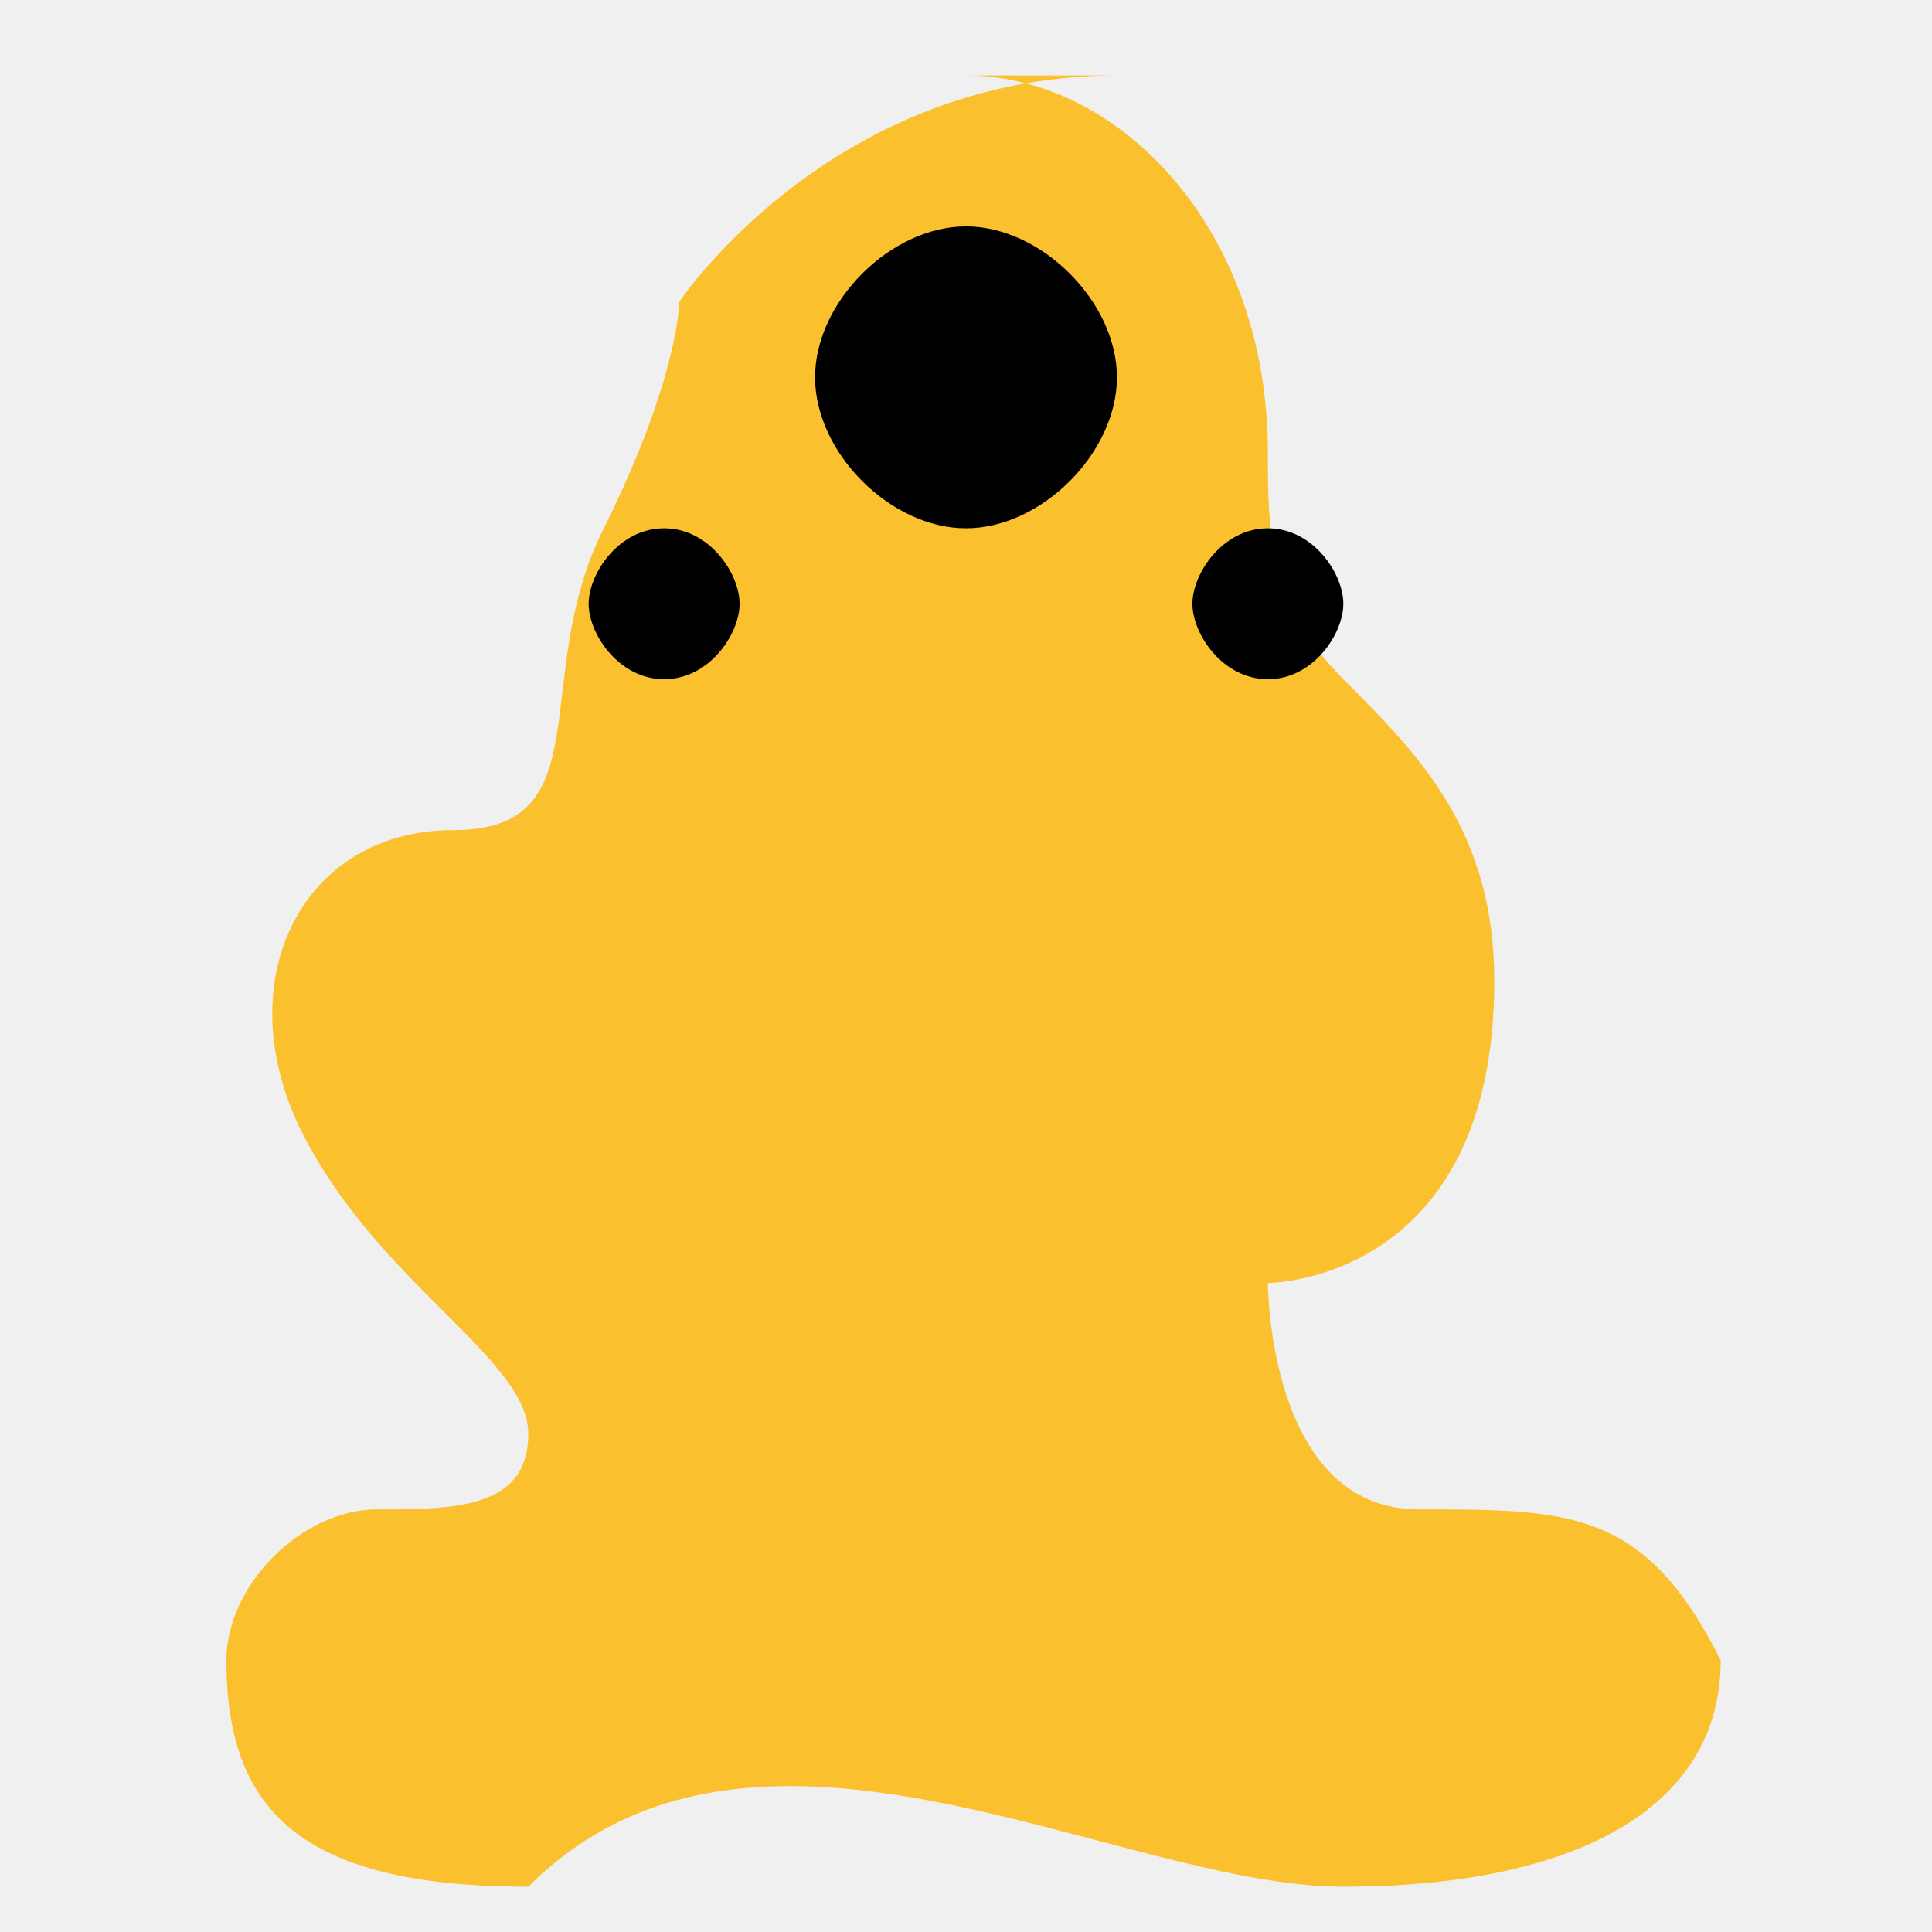
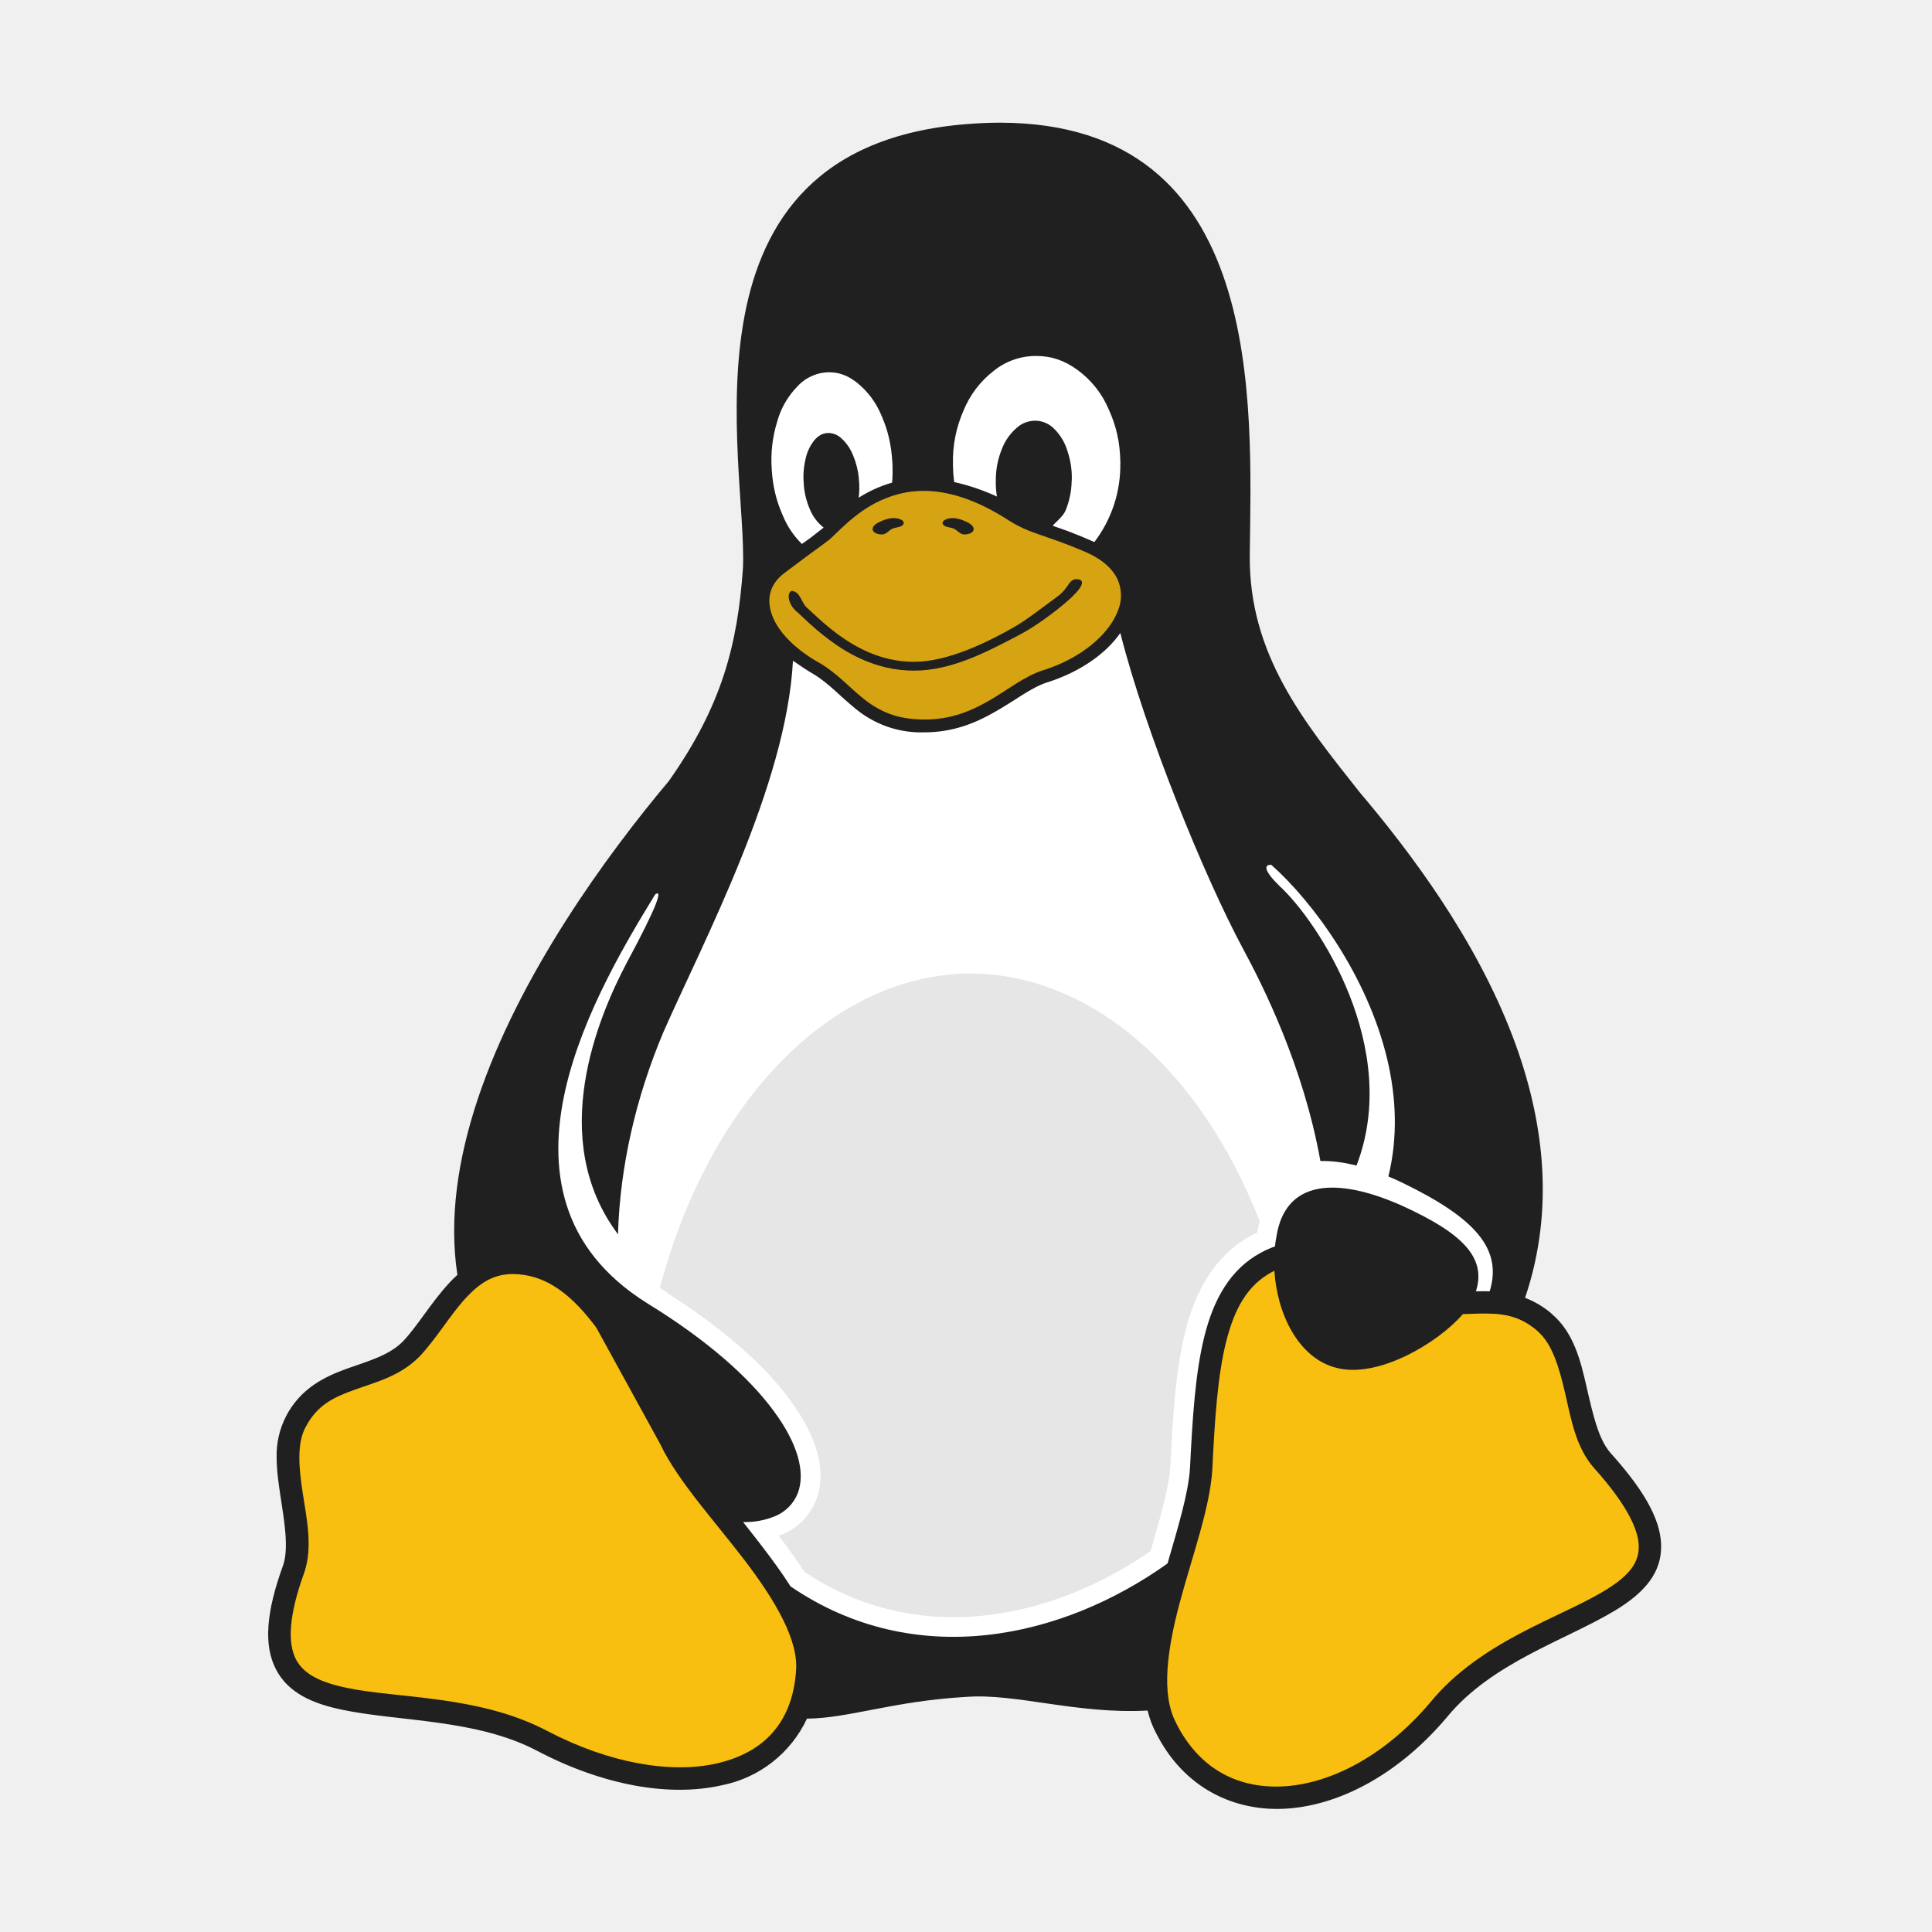
- <svg xmlns="http://www.w3.org/2000/svg" viewBox="0 0 128 128">
-   <path fill="#FBC02D" d="M64 5c10 0 20 10 20 25 0 5 0 10 5 15s10 10 10 20c0 20-15 20-15 20s0 15 10 15 15 0 20 10c0 10-10 15-25 15S50 110 35 125c-15 0-20-5-20-15 0-5 5-10 10-10s10 0 10-5-10-10-15-20 0-20 10-20 5-10 10-20 5-15 5-15 10-15 29-15z" />
-   <path fill="#000" d="M64 15c-5 0-10 5-10 10s5 10 10 10 10-5 10-10-5-10-10-10zm-20 20c-3 0-5 3-5 5s2 5 5 5 5-3 5-5-2-5-5-5zm40 0c-3 0-5 3-5 5s2 5 5 5 5-3 5-5-2-5-5-5z" />
+ <svg xmlns="http://www.w3.org/2000/svg" width="800px" height="800px" viewBox="0 0 16 16" fill="none">
+   <path fill="#202020" d="M13.338 12.033c-.1-.112-.146-.319-.197-.54-.05-.22-.107-.457-.288-.61v-.001a.756.756 0 00-.223-.134c.252-.745.153-1.487-.1-2.157-.312-.823-.855-1.54-1.27-2.03-.464-.586-.918-1.142-.91-1.963.014-1.254.138-3.579-2.068-3.582-.09 0-.183.004-.28.012-2.466.198-1.812 2.803-1.849 3.675-.045.638-.174 1.14-.613 1.764-.515.613-1.24 1.604-1.584 2.637-.162.487-.24.984-.168 1.454-.023.02-.044.041-.064.063-.151.161-.263.357-.388.489-.116.116-.282.16-.464.225-.183.066-.383.162-.504.395v.001a.702.702 0 00-.077.339c0 .108.016.217.032.322.034.22.068.427.023.567-.144.395-.163.667-.061.865.102.199.31.286.547.335.473.1 1.114.075 1.619.342l.043-.082-.043.082c.54.283 1.089.383 1.526.284a.99.99 0 00.706-.552c.342-.002.717-.146 1.318-.18.408-.032.918.145 1.503.113a.806.806 0 00.068.183l.001.001c.227.455.65.662 1.1.627.45-.036.928-.301 1.315-.762l-.07-.06.07.06c.37-.448.982-.633 1.388-.878.203-.123.368-.276.38-.499.013-.222-.118-.471-.418-.805z" />
+   <path fill="#F8BF11" d="M13.571 12.828c-.007.137-.107.24-.29.35-.368.222-1.019.414-1.434.918-.362.43-.802.665-1.19.696-.387.03-.721-.13-.919-.526v-.002c-.123-.233-.072-.6.031-.987s.251-.785.271-1.108v-.001c.02-.415.044-.776.114-1.055.07-.28.179-.468.373-.575a.876.876 0 01.027-.014c.022.359.2.725.514.804.343.09.838-.204 1.047-.445l.122-.004c.184-.005.337.006.495.143v.001c.121.102.179.296.229.512.05.217.09.453.239.621.287.32.38.534.371.672zM6.592 13.843v.003c-.034.435-.28.672-.656.758-.377.086-.888 0-1.398-.266-.565-.3-1.237-.27-1.667-.36-.216-.045-.357-.113-.421-.238-.064-.126-.066-.345.071-.72v-.001l.001-.002c.068-.209.018-.438-.015-.653-.033-.214-.049-.41.024-.546l.001-.001c.094-.181.232-.246.403-.307.17-.062.373-.11.533-.27l.001-.001h.001c.148-.157.26-.353.39-.492.11-.117.22-.195.385-.196h.005a.61.61 0 01.093.008c.22.033.411.187.596.437l.533.971v.001c.142.296.441.622.695.954.254.333.45.666.425.921z" />
+   <path fill="#D6A312" d="M9.25 4.788c-.043-.084-.13-.164-.28-.225-.31-.133-.444-.142-.617-.254-.28-.181-.513-.244-.706-.244a.834.834 0 00-.272.047c-.236.08-.392.25-.49.342-.02.019-.044.035-.104.08-.06.043-.15.11-.28.208-.117.086-.154.2-.114.332.04.132.167.285.4.417h.001c.145.085.244.2.358.291a.801.801 0 00.189.117c.072.031.156.052.26.058.248.015.43-.06.59-.151.16-.092.296-.204.452-.255h.001c.32-.1.548-.301.62-.493a.324.324 0 00-.008-.27z" />
+   <path fill="#202020" d="M8.438 5.26c-.255.133-.552.294-.869.294-.316 0-.566-.146-.745-.289-.09-.07-.163-.142-.218-.193-.096-.075-.084-.181-.045-.178.066.008.076.095.117.134.056.052.126.12.211.187.17.135.397.266.68.266.284 0 .614-.166.816-.28.115-.064.26-.179.379-.266.09-.067.087-.147.162-.138.075.009.02.089-.085.18-.105.092-.27.214-.403.283z" />
+   <path fill="#ffffff" d="M12.337 10.694a1.724 1.724 0 00-.104 0h-.01c.088-.277-.106-.48-.621-.713-.534-.235-.96-.212-1.032.265-.005.025-.009.05-.011.076a.801.801 0 00-.12.054c-.252.137-.389.386-.465.692-.076.305-.098.674-.119 1.09-.013.208-.099.49-.186.79-.875.624-2.09.894-3.122.19-.07-.11-.15-.22-.233-.328a13.85 13.85 0 00-.16-.205.65.65 0 00.268-.05.34.34 0 00.186-.192c.063-.17 0-.408-.202-.68-.201-.273-.542-.58-1.043-.888-.368-.23-.574-.51-.67-.814-.097-.305-.084-.635-.01-.96.143-.625.51-1.233.743-1.614.063-.046.023.086-.236.567-.232.44-.667 1.455-.072 2.248.016-.564.15-1.14.377-1.677.329-.747 1.018-2.041 1.072-3.073.029.02.125.086.169.11.126.075.221.184.344.283a.85.85 0 00.575.2c.24 0 .427-.079.582-.168.17-.096.304-.204.433-.245.27-.085.486-.235.608-.41.21.83.7 2.027 1.014 2.611.167.31.5.969.643 1.762.091-.002.191.01.299.038.375-.973-.319-2.022-.636-2.314-.128-.124-.135-.18-.07-.177.343.304.795.917.96 1.608.075.315.09.646.01.973.04.017.08.034.12.054.603.293.826.548.719.897z" />
+   <path fill="#E6E6E6" d="M8.04 8.062c-.556.002-1.099.251-1.558.716-.46.464-.814 1.122-1.018 1.888l.061.038v.004c.47.298.805.598 1.012.878.219.296.316.584.223.834a.513.513 0 01-.27.283l-.041.015c.074.097.146.197.213.3.944.628 2.042.396 2.867-.172.08-.278.153-.536.163-.698.021-.415.042-.792.124-1.12.082-.33.242-.63.544-.795.017-.01.034-.015.051-.023a.756.756 0 01.022-.094c-.242-.622-.591-1.14-1.01-1.5-.42-.36-.897-.551-1.382-.554zm2.37 2.155l-.002.005v-.002l.001-.004z" />
+   <path fill="#ffffff" d="M9.278 3.833a1.05 1.05 0 01-.215.656 4.119 4.119 0 00-.218-.09l-.127-.045c.029-.035.085-.075.107-.127a.669.669 0 00.05-.243l.001-.01a.673.673 0 00-.035-.236.434.434 0 00-.108-.184.223.223 0 00-.156-.07H8.57a.228.228 0 00-.151.06.434.434 0 00-.122.175.676.676 0 00-.05.243v.01a.718.718 0 00.009.14 1.773 1.773 0 00-.354-.12 1.196 1.196 0 01-.01-.133v-.013a1.035 1.035 0 01.088-.447.793.793 0 01.25-.328.554.554 0 01.346-.123h.006c.125 0 .232.036.342.116a.78.78 0 01.257.324c.063.138.094.273.097.433l.001.012zM7.388 3.997a1.05 1.05 0 00-.277.125.623.623 0 00.002-.15v-.008a.651.651 0 00-.048-.192.37.37 0 00-.096-.141.158.158 0 00-.119-.045c-.042.004-.077.024-.11.065a.372.372 0 00-.07.156.626.626 0 00-.013.205v.008a.634.634 0 00.048.193.367.367 0 00.116.156l-.102.08-.078.056a.706.706 0 01-.16-.24c-.053-.12-.082-.24-.09-.381v-.001a1.071 1.071 0 01.045-.39.668.668 0 01.167-.292.359.359 0 01.264-.118c.084 0 .158.028.235.09a.68.68 0 01.199.271c.053.12.08.24.089.382v.001c.003.06.003.115-.002.17z" />
+   <path fill="#202020" d="M7.806 4.335c.01.034.065.029.097.045.027.014.05.045.08.046.03.001.076-.01.08-.04.005-.038-.052-.063-.088-.077-.047-.019-.107-.028-.151-.003-.01.005-.021.018-.018.03zM7.484 4.335c-.01.034-.065.029-.096.045-.028.014-.05.045-.081.046-.03.001-.076-.01-.08-.04-.005-.038.052-.063.088-.077.047-.019.108-.028.152-.003.01.005.02.018.017.03z" />
</svg>
